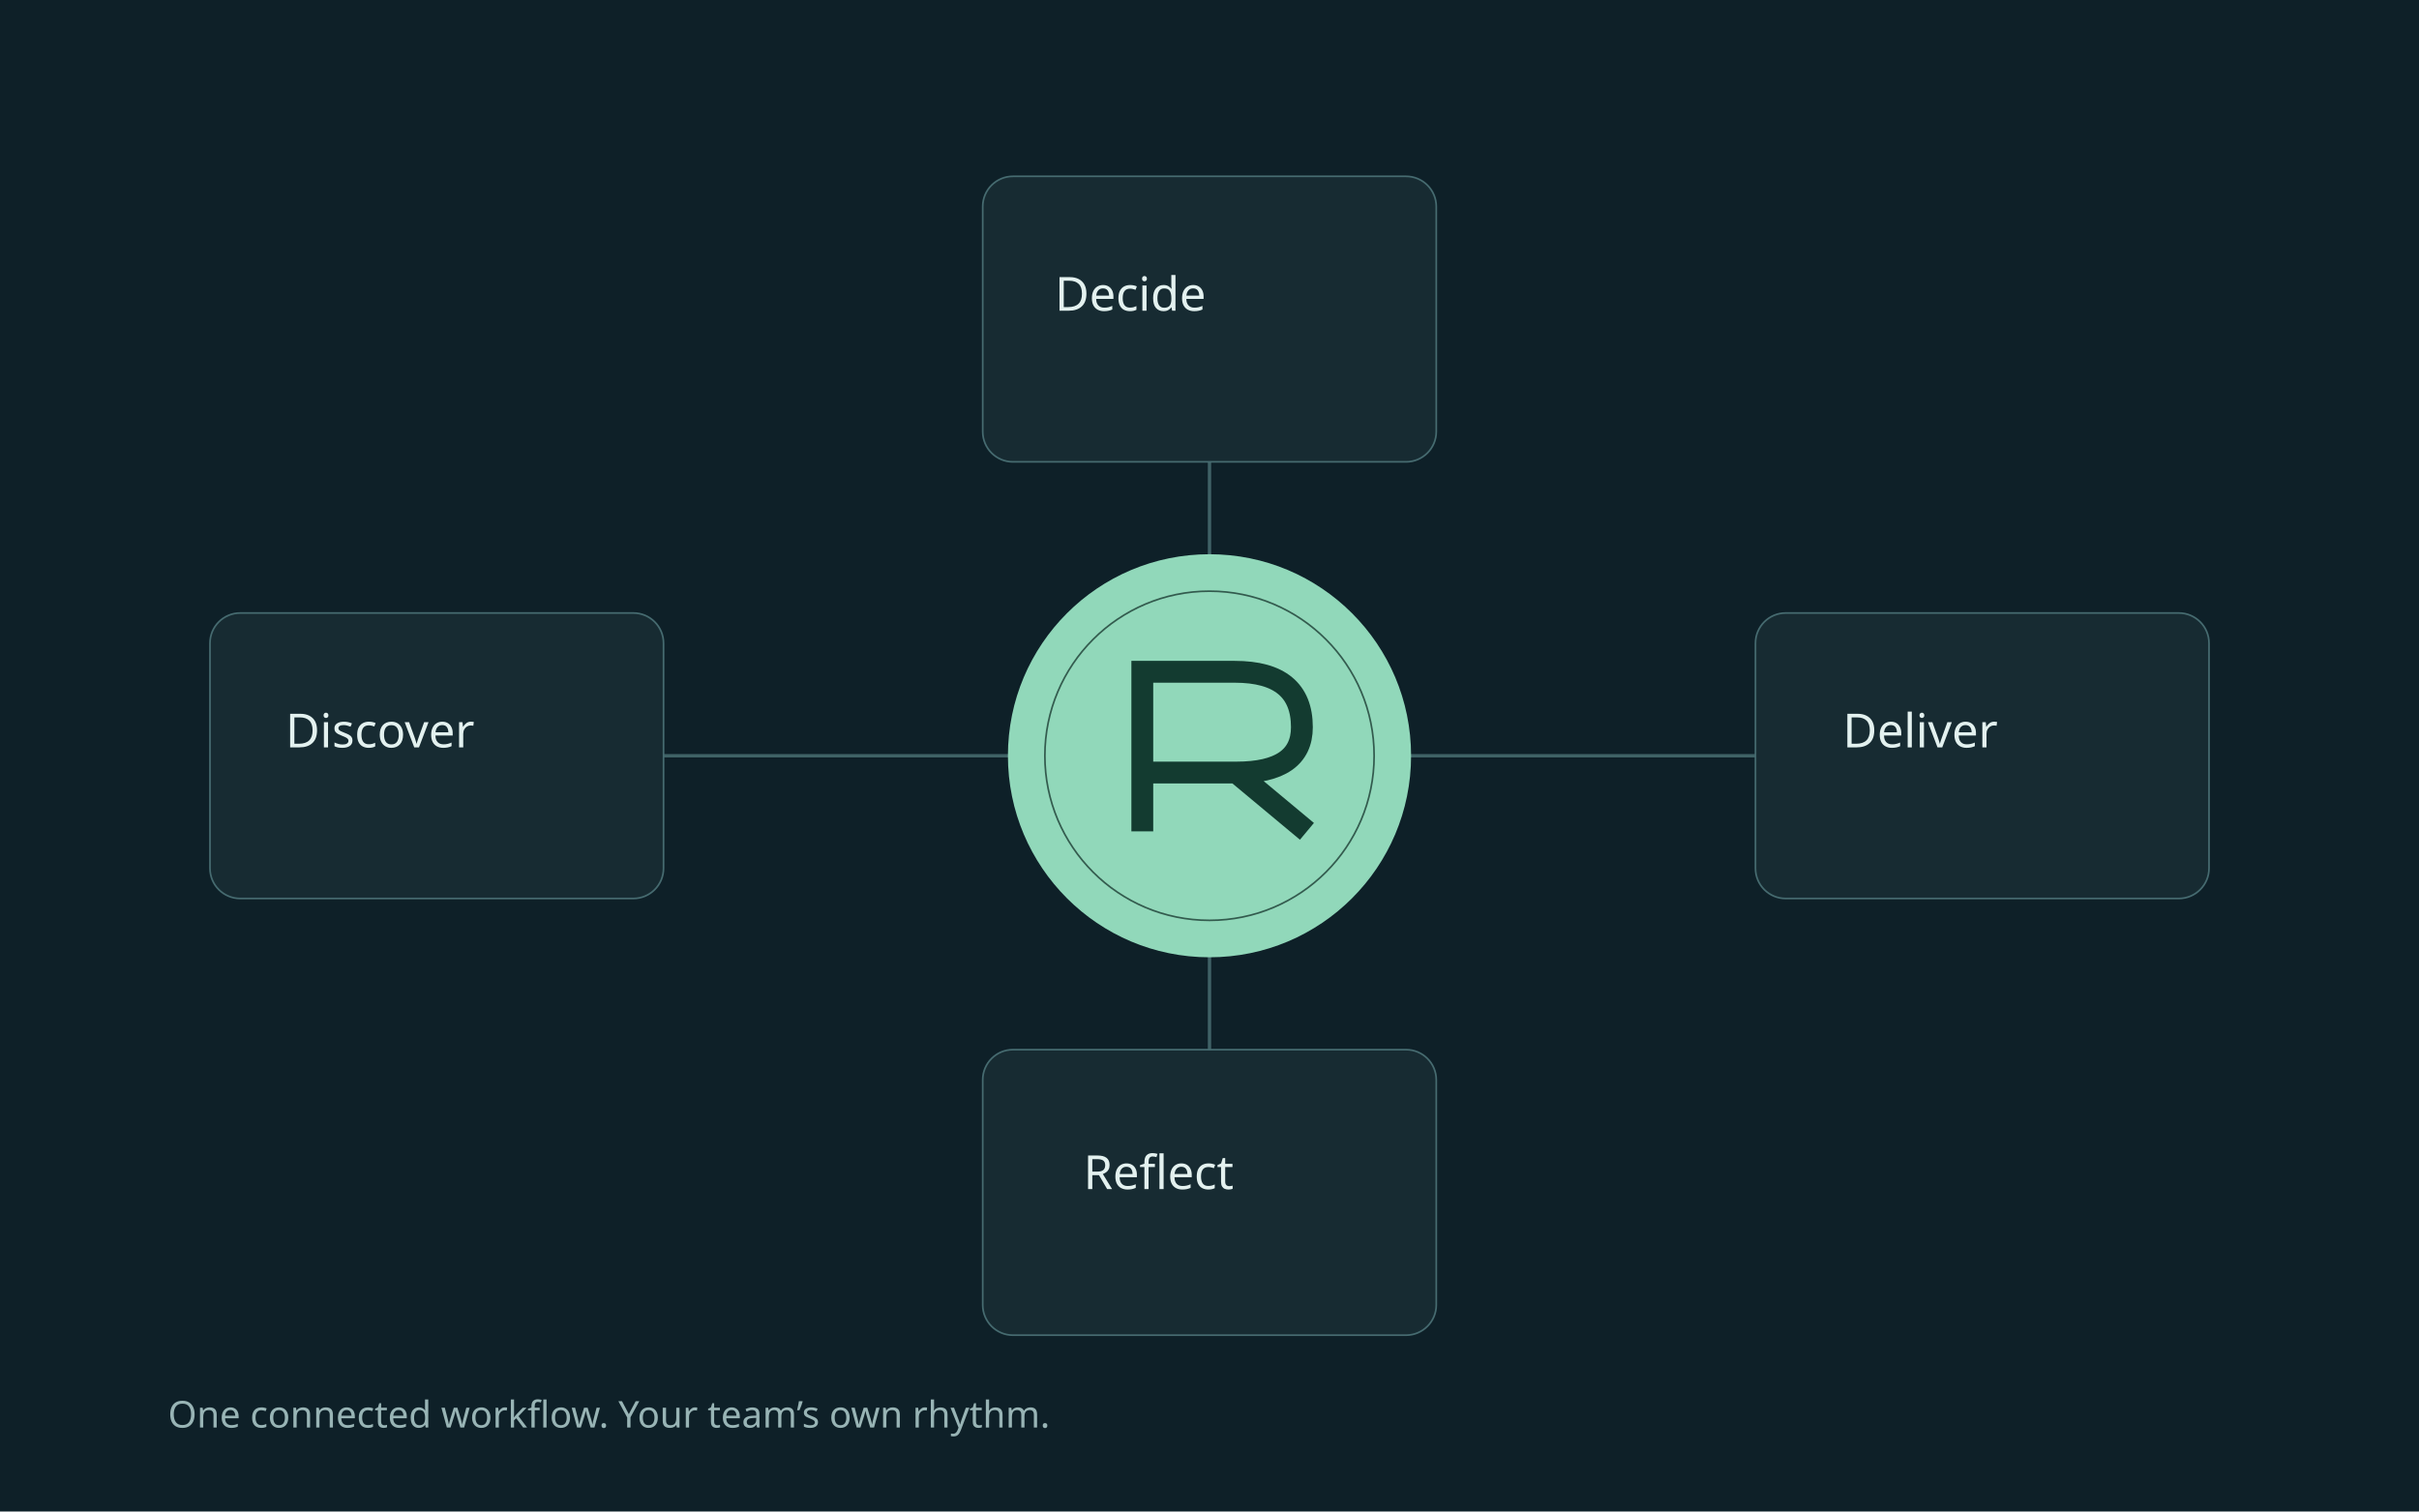
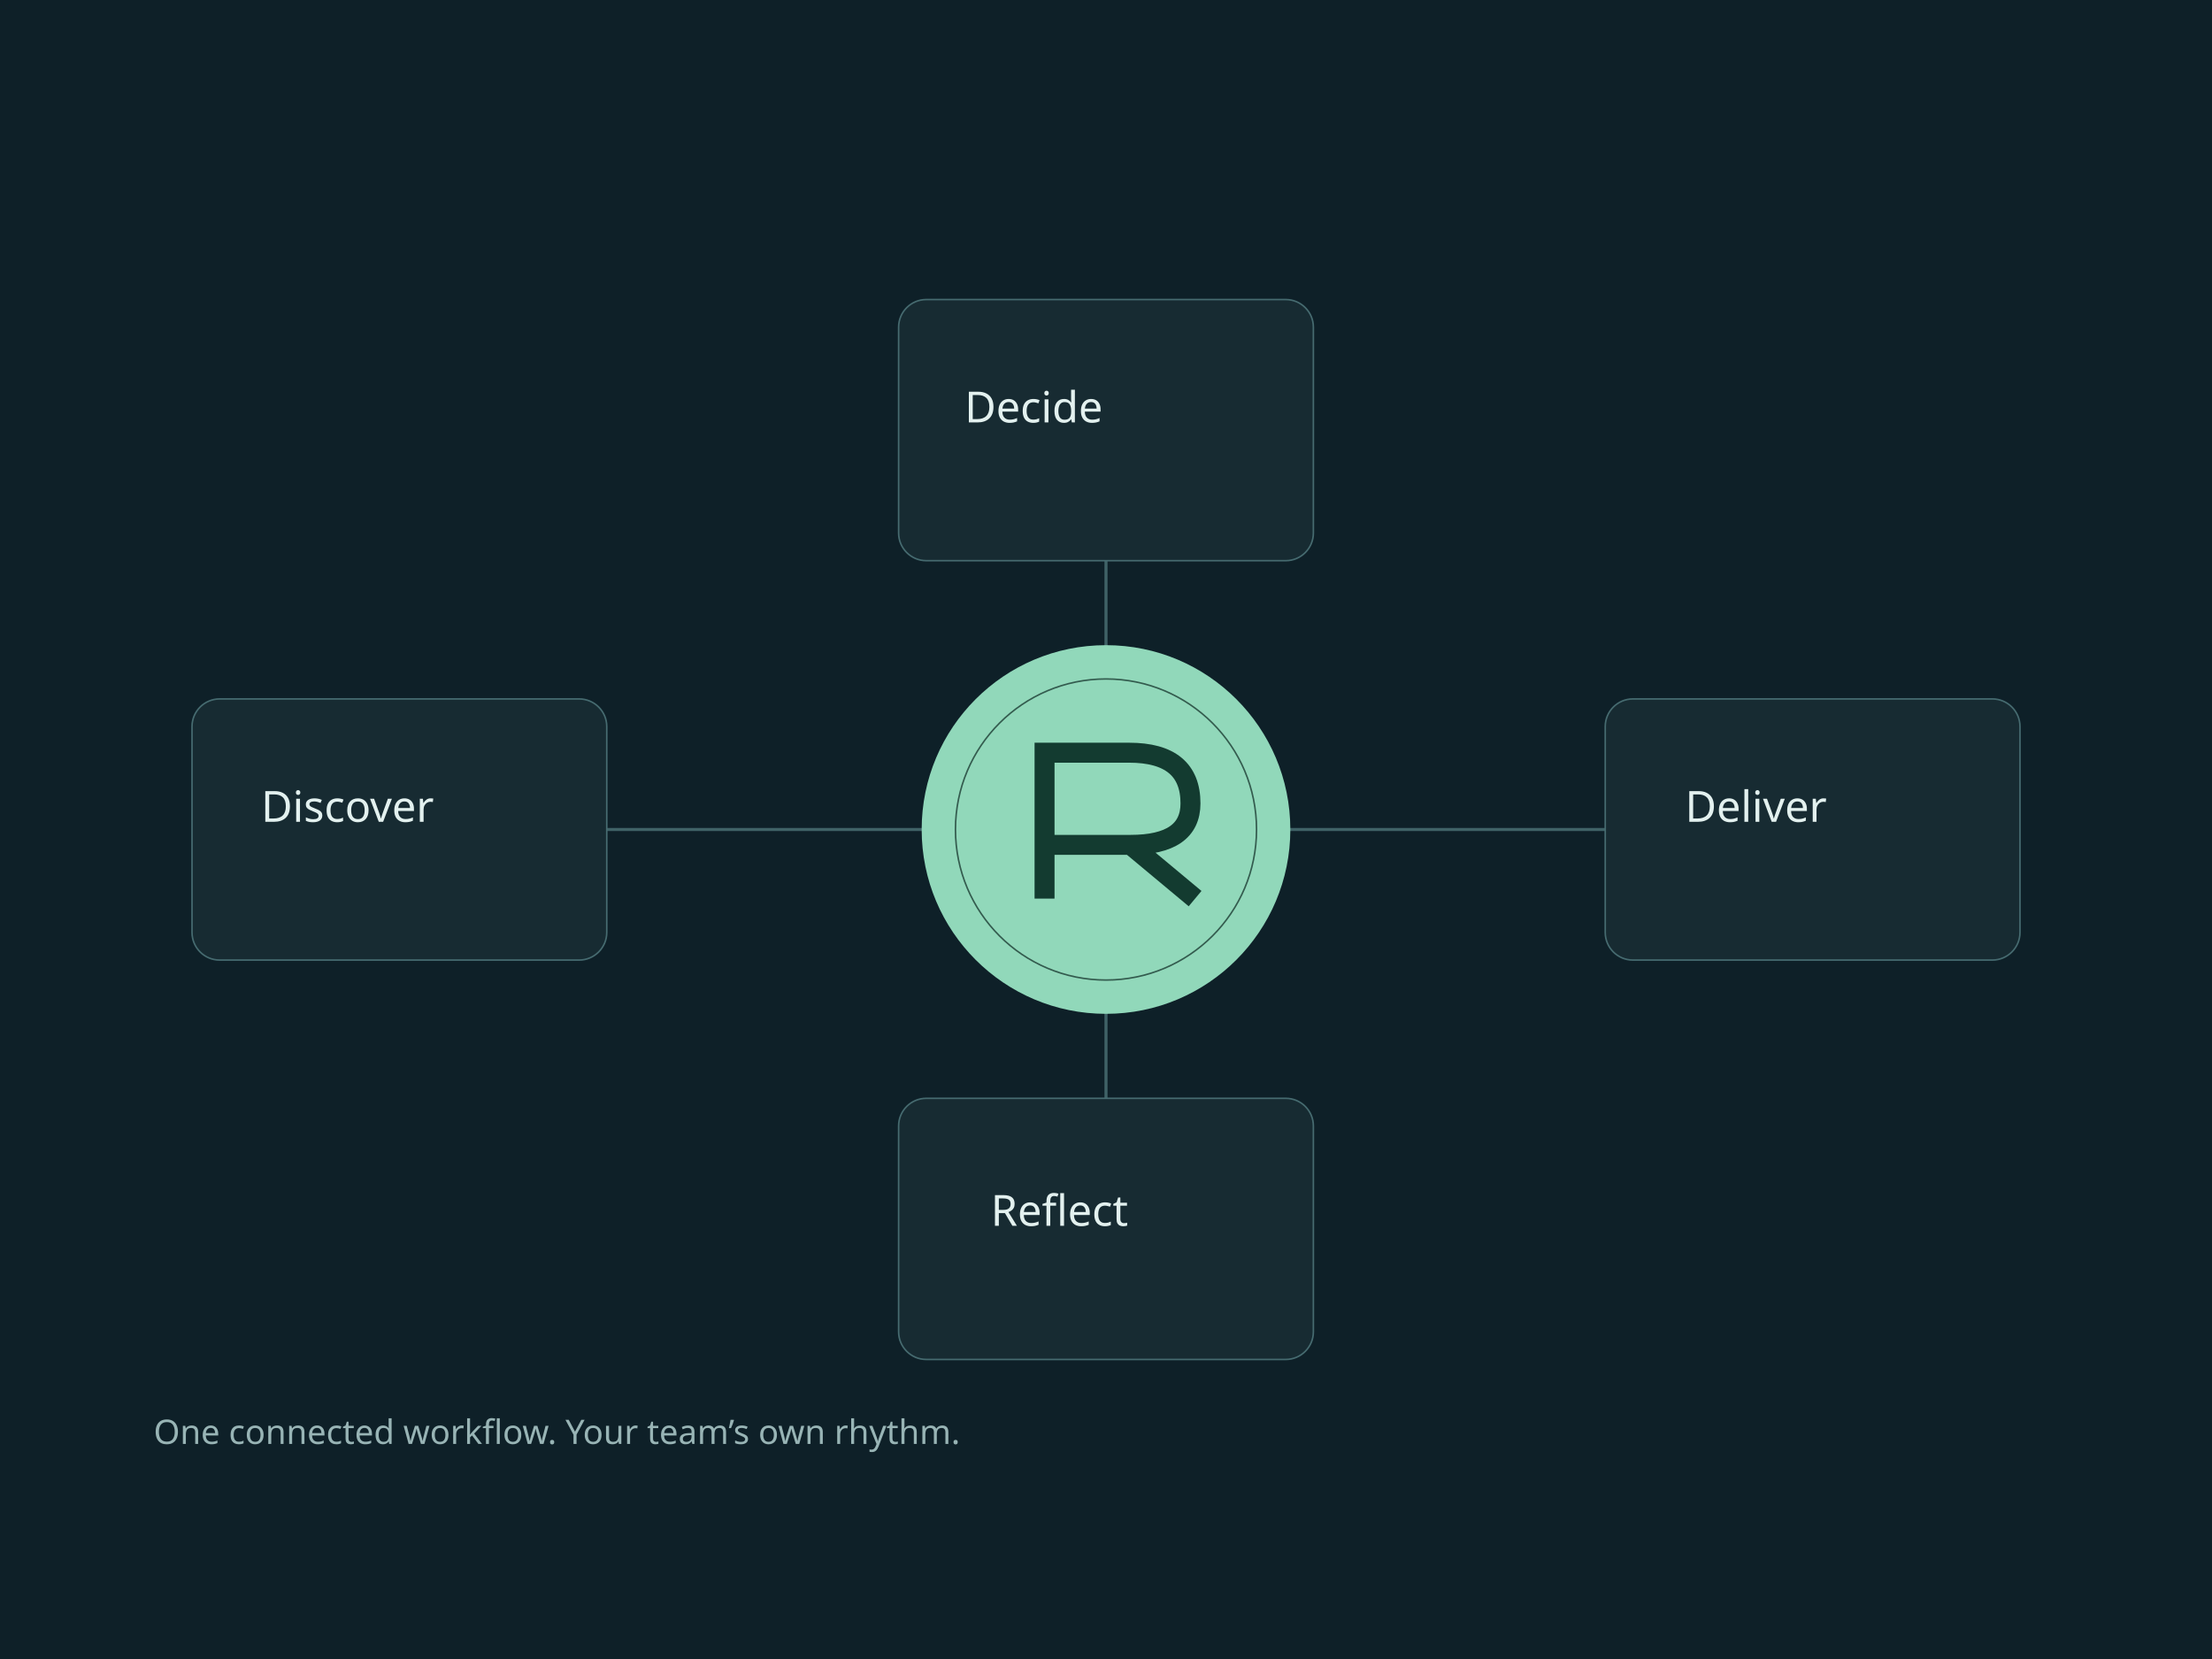
- <svg xmlns="http://www.w3.org/2000/svg" viewBox="0 0 1440 900" width="1440" height="900">
+ <svg xmlns="http://www.w3.org/2000/svg" viewBox="0 0 1440 1080" width="1440" height="1080">
  <defs />
-   <rect width="1440" height="900" fill="#0e2028" />
-   <path d="M280 450H1160M720 210V690" stroke="#3f6266" stroke-width="2" />
-   <g stroke="#466b70" fill="#172b32">
-     <rect x="125" y="365" width="270" height="170" rx="18" fill="#172b32" />
-     <rect x="585" y="105" width="270" height="170" rx="18" fill="#172b32" />
-     <rect x="1045" y="365" width="270" height="170" rx="18" fill="#172b32" />
-     <rect x="585" y="625" width="270" height="170" rx="18" fill="#172b32" />
+   <rect width="1440" height="1080" fill="#0e2028" />
+   <g transform="translate(0 90)">
+     <path d="M280 450H1160M720 210V690" stroke="#3f6266" stroke-width="2" />
+     <g stroke="#466b70" fill="#172b32">
+       <rect x="125" y="365" width="270" height="170" rx="18" fill="#172b32" />
+       <rect x="585" y="105" width="270" height="170" rx="18" fill="#172b32" />
+       <rect x="1045" y="365" width="270" height="170" rx="18" fill="#172b32" />
+       <rect x="585" y="625" width="270" height="170" rx="18" fill="#172b32" />
+     </g>
+     <circle cx="720" cy="450" r="120" fill="#91d8ba" />
+     <circle cx="720" cy="450" r="98" fill="none" stroke="#335b4e" />
+     <path d="M680 495V400H735Q775 400 775 433Q775 460 736 460H680M736 460L778 495" fill="none" stroke="#133b30" stroke-width="13" />
+     <text x="170" y="445" font-family="system-ui,sans-serif" font-size="28" fill="#e3f1ef">Discover</text>
+     <text x="628" y="185" font-family="system-ui,sans-serif" font-size="28" fill="#e3f1ef">Decide</text>
+     <text x="1097" y="445" font-family="system-ui,sans-serif" font-size="28" fill="#e3f1ef">Deliver</text>
+     <text x="645" y="708" font-family="system-ui,sans-serif" font-size="28" fill="#e3f1ef">Reflect</text>
+     <text x="100" y="850" font-family="system-ui,sans-serif" font-size="22" fill="#98b4b5">One connected workflow. Your team’s own rhythm.</text>
  </g>
-   <circle cx="720" cy="450" r="120" fill="#91d8ba" />
-   <circle cx="720" cy="450" r="98" fill="none" stroke="#335b4e" />
-   <path d="M680 495V400H735Q775 400 775 433Q775 460 736 460H680M736 460L778 495" fill="none" stroke="#133b30" stroke-width="13" />
-   <text x="170" y="445" font-family="system-ui,sans-serif" font-size="28" fill="#e3f1ef">Discover</text>
-   <text x="628" y="185" font-family="system-ui,sans-serif" font-size="28" fill="#e3f1ef">Decide</text>
-   <text x="1097" y="445" font-family="system-ui,sans-serif" font-size="28" fill="#e3f1ef">Deliver</text>
-   <text x="645" y="708" font-family="system-ui,sans-serif" font-size="28" fill="#e3f1ef">Reflect</text>
-   <text x="100" y="850" font-family="system-ui,sans-serif" font-size="22" fill="#98b4b5">One connected workflow. Your team’s own rhythm.</text>
</svg>
